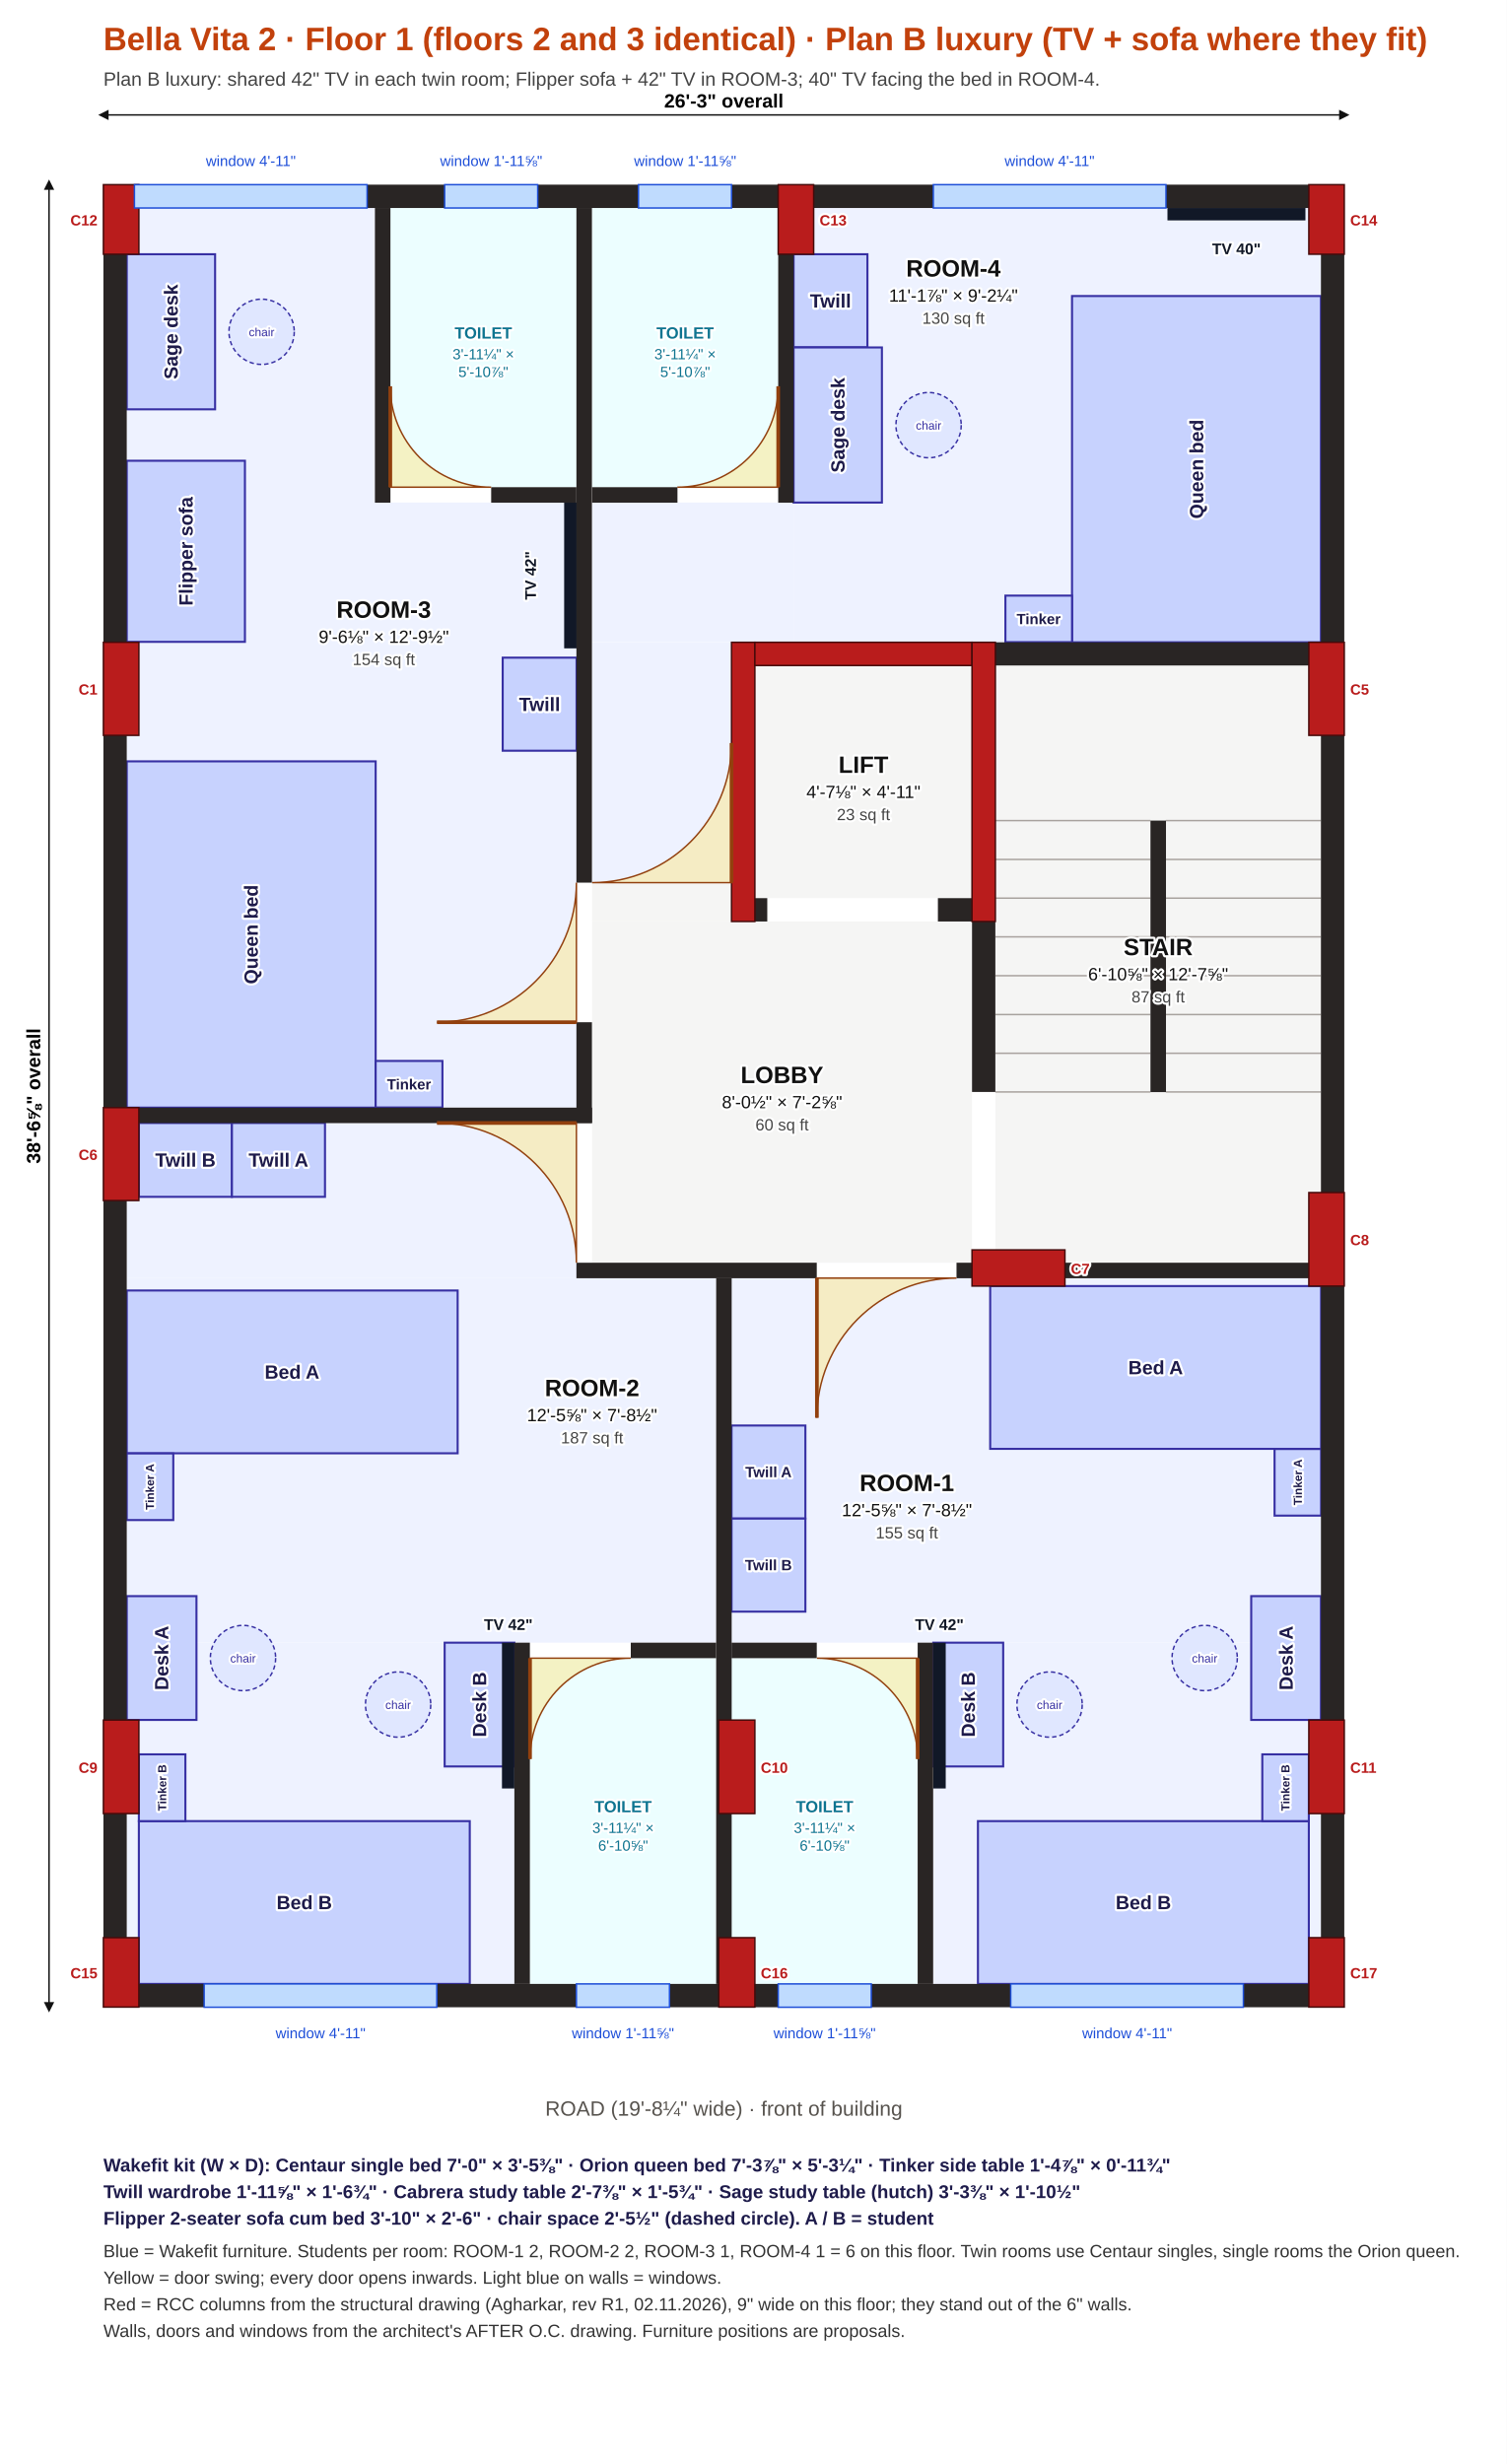
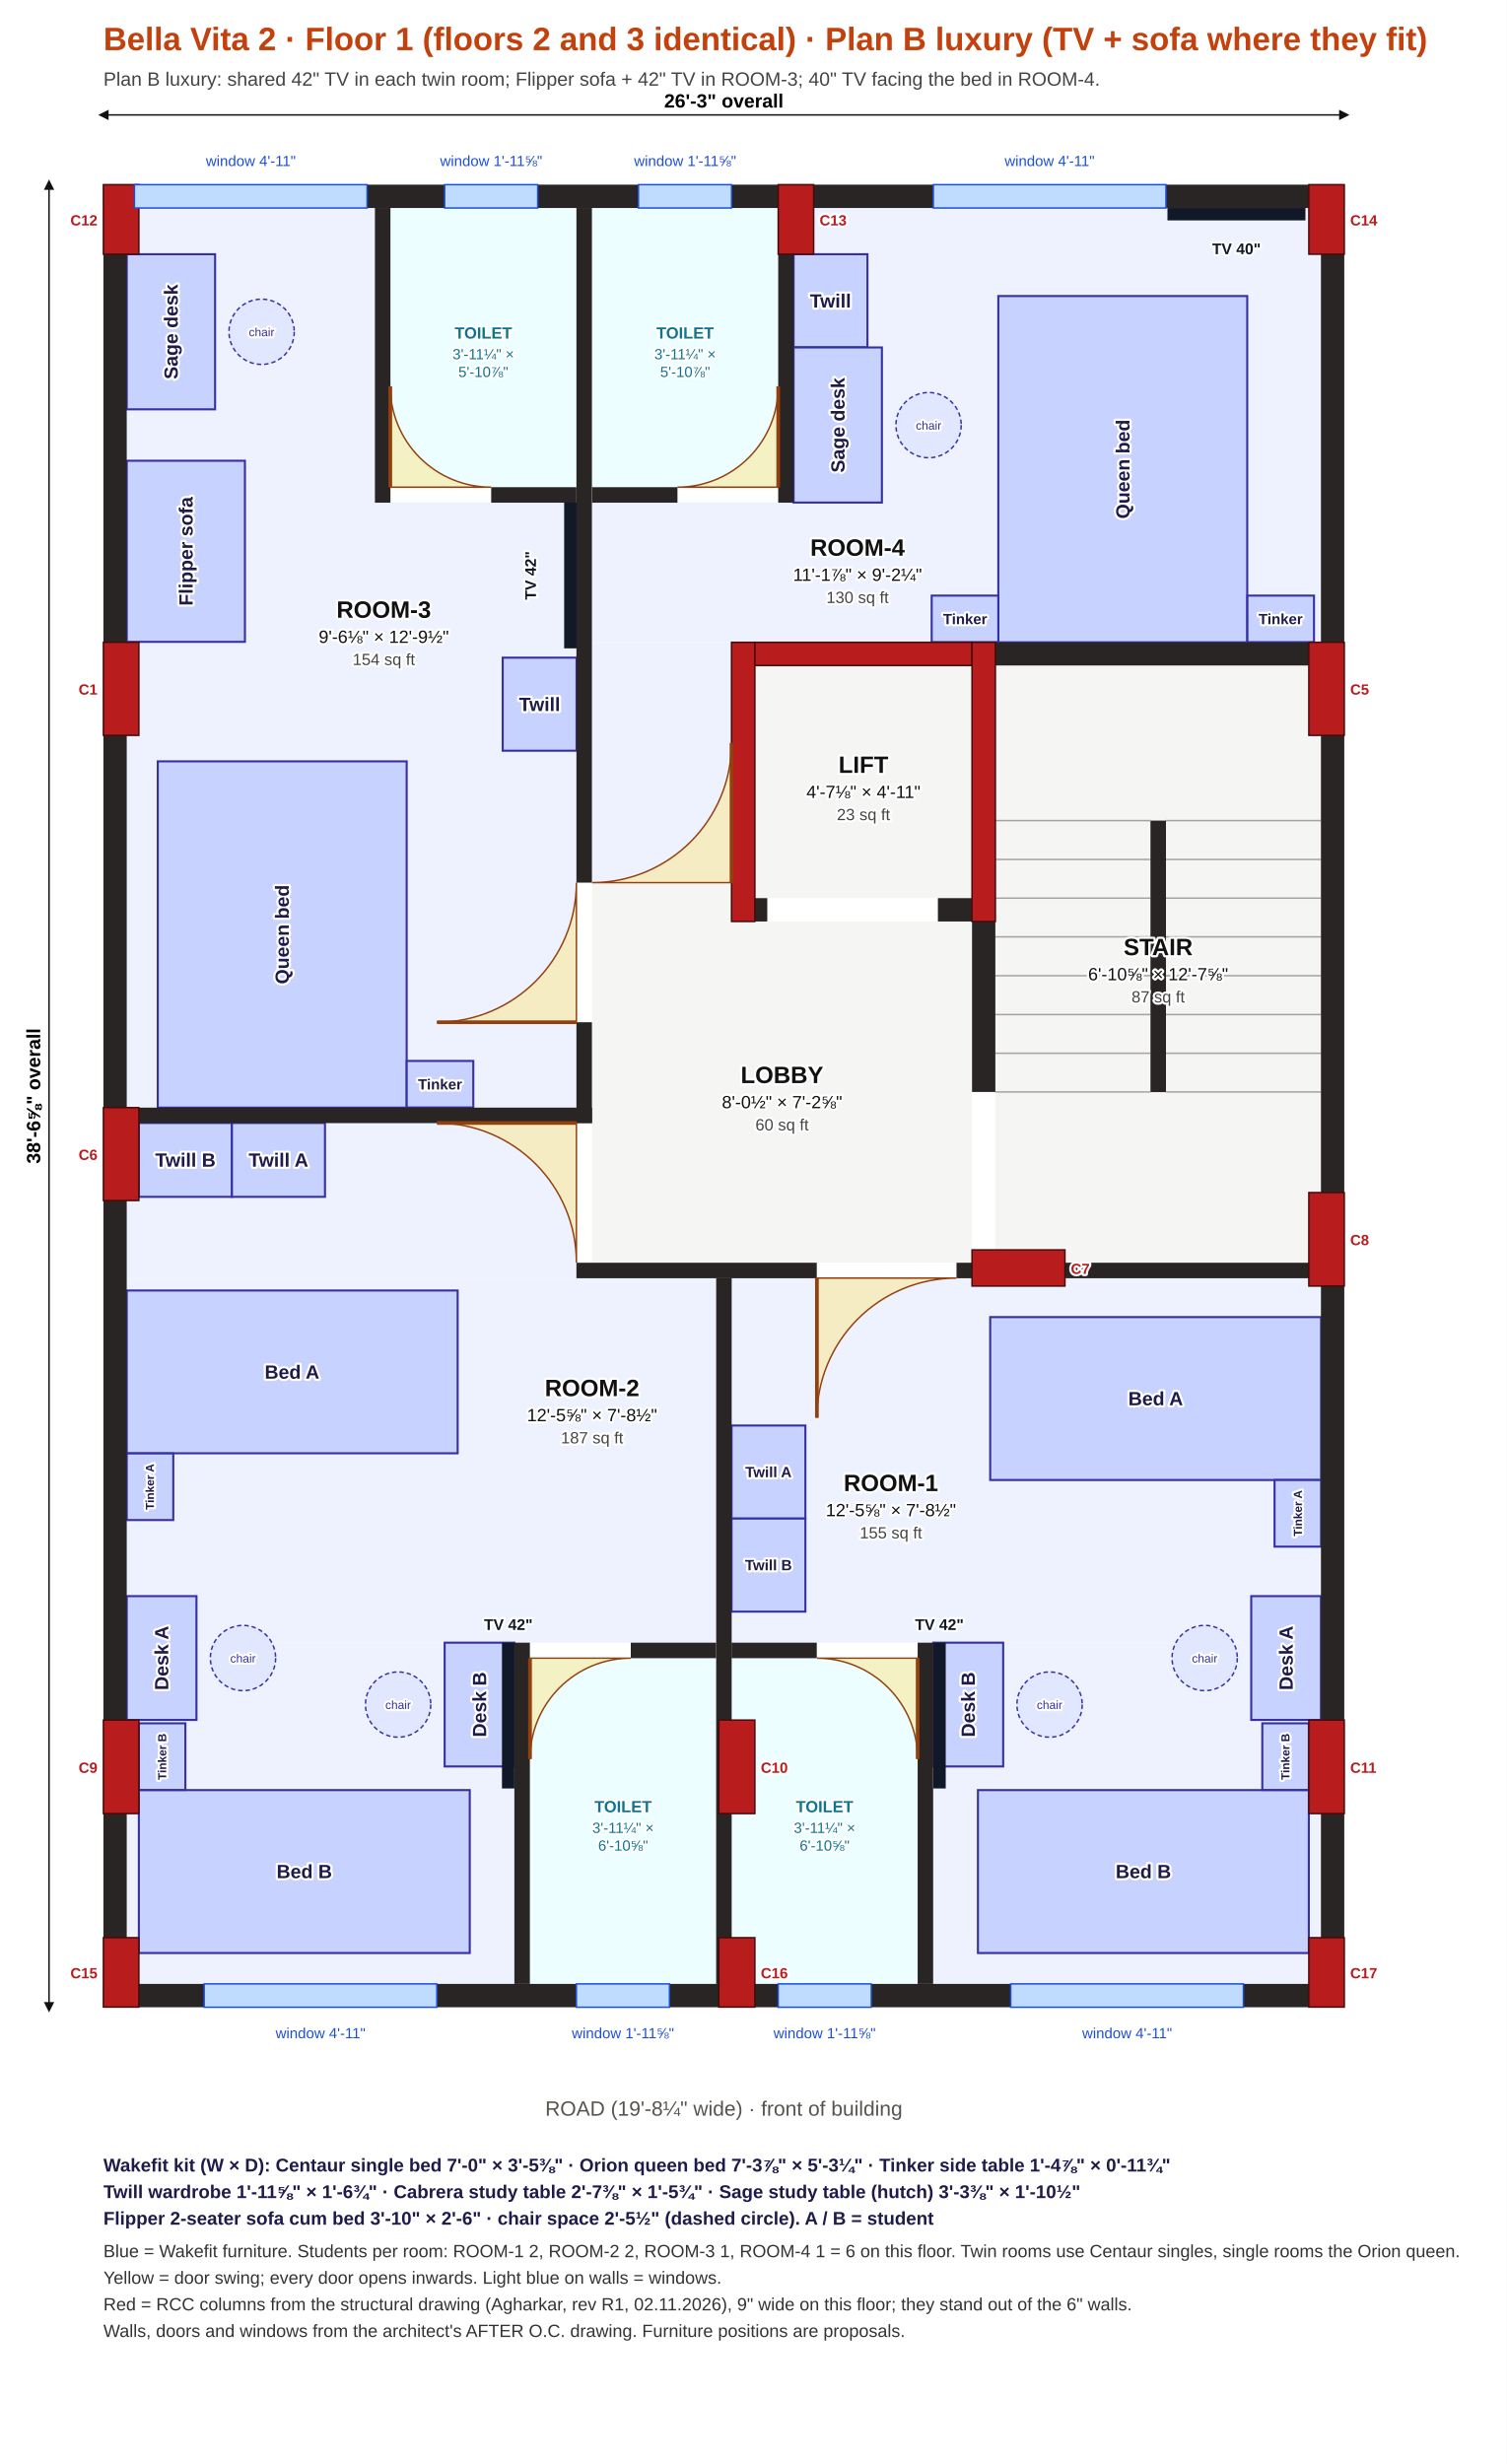
<svg xmlns="http://www.w3.org/2000/svg" viewBox="0 0 1020 1668" width="1020" height="1668" font-family="Arial, Helvetica, sans-serif">
  <rect width="100%" height="100%" fill="#ffffff" />
  <style>text{paint-order:stroke;stroke:#fff;stroke-width:3px;stroke-linejoin:round}</style>
  <defs>
    <marker id="a" viewBox="0 0 10 10" refX="5" refY="5" markerWidth="7" markerHeight="7" orient="auto-start-reverse">
      <path d="M0,0 L10,5 L0,10 z" fill="#111" />
    </marker>
  </defs>
  <text x="70" y="34" font-size="22" font-weight="bold" fill="#c2410c">Bella Vita 2 · Floor 1 (floors 2 and 3 identical) · Plan B luxury (TV + sofa where they fit)</text>
  <text x="70" y="58" font-size="13" fill="#444">Plan B luxury: shared 42" TV in each twin room; Flipper sofa + 42" TV in ROOM-3; 40" TV facing the bed in ROOM-4.</text>
  <rect x="85.8" y="340.2" width="304.5" height="409.5" fill="#eef2ff" />
  <rect x="85.8" y="140.8" width="168.0" height="199.5" fill="#eef2ff" />
  <rect x="264.2" y="140.8" width="126.0" height="189.0" fill="#ecfeff" />
  <rect x="537.2" y="140.8" width="357.0" height="294.0" fill="#eef2ff" />
  <rect x="400.8" y="340.2" width="136.5" height="94.5" fill="#eef2ff" />
  <rect x="400.8" y="434.8" width="94.5" height="162.7" fill="#eef2ff" />
  <rect x="400.8" y="140.8" width="126.0" height="189.0" fill="#ecfeff" />
  <rect x="400.8" y="597.5" width="94.5" height="26.2" fill="#f5f5f4" />
  <rect x="400.8" y="623.8" width="257.2" height="231.0" fill="#f5f5f4" />
  <rect x="511.0" y="450.5" width="147.0" height="157.5" fill="#f5f5f4" />
  <rect x="673.8" y="450.5" width="220.5" height="404.2" fill="#f5f5f4" />
  <rect x="85.8" y="760.2" width="304.5" height="105.0" fill="#eef2ff" />
  <rect x="85.8" y="865.2" width="399.0" height="246.8" fill="#eef2ff" />
  <rect x="85.8" y="1112.0" width="262.5" height="231.0" fill="#eef2ff" />
  <rect x="358.8" y="1122.5" width="126.0" height="220.5" fill="#ecfeff" />
  <rect x="495.2" y="865.2" width="399.0" height="246.8" fill="#eef2ff" />
  <rect x="631.8" y="1112.0" width="262.5" height="231.0" fill="#eef2ff" />
  <rect x="495.2" y="1122.5" width="126.0" height="220.5" fill="#ecfeff" />
  <line x1="673.8" y1="555.5" x2="778.8" y2="555.5" stroke="#a8a29e" />
  <line x1="789.2" y1="555.5" x2="894.2" y2="555.5" stroke="#a8a29e" />
  <line x1="673.8" y1="581.8" x2="778.8" y2="581.8" stroke="#a8a29e" />
  <line x1="789.2" y1="581.8" x2="894.2" y2="581.8" stroke="#a8a29e" />
  <line x1="673.8" y1="608.0" x2="778.8" y2="608.0" stroke="#a8a29e" />
  <line x1="789.2" y1="608.0" x2="894.2" y2="608.0" stroke="#a8a29e" />
  <line x1="673.8" y1="634.2" x2="778.8" y2="634.2" stroke="#a8a29e" />
  <line x1="789.2" y1="634.2" x2="894.2" y2="634.2" stroke="#a8a29e" />
  <line x1="673.8" y1="660.5" x2="778.8" y2="660.5" stroke="#a8a29e" />
  <line x1="789.2" y1="660.5" x2="894.2" y2="660.5" stroke="#a8a29e" />
  <line x1="673.8" y1="686.8" x2="778.8" y2="686.8" stroke="#a8a29e" />
  <line x1="789.2" y1="686.8" x2="894.2" y2="686.8" stroke="#a8a29e" />
  <line x1="673.8" y1="713.0" x2="778.8" y2="713.0" stroke="#a8a29e" />
  <line x1="789.2" y1="713.0" x2="894.2" y2="713.0" stroke="#a8a29e" />
  <line x1="673.8" y1="739.2" x2="778.8" y2="739.2" stroke="#a8a29e" />
  <line x1="789.2" y1="739.2" x2="894.2" y2="739.2" stroke="#a8a29e" />
  <circle cx="815.5" cy="1122.4" r="22.1" fill="#e0e7ff" stroke="#3730a3" stroke-dasharray="3 2" />
  <text x="815.5" y="1125.4" font-size="8" text-anchor="middle" fill="#3730a3">chair</text>
  <circle cx="710.5" cy="1153.9" r="22.1" fill="#e0e7ff" stroke="#3730a3" stroke-dasharray="3 2" />
  <text x="710.5" y="1156.9" font-size="8" text-anchor="middle" fill="#3730a3">chair</text>
-   <rect x="670.3" y="870.6" width="224.0" height="110.2" fill="#c7d2fe" stroke="#3730a3" stroke-width="1.4" />
-   <text x="782.3" y="930.3" font-size="13.0" text-anchor="middle" font-weight="bold" fill="#1e1b4b">Bed A</text>
-   <rect x="862.8" y="980.9" width="31.5" height="45.1" fill="#c7d2fe" stroke="#3730a3" stroke-width="1.4" />
-   <text x="878.5" y="1006.2" font-size="7.9" text-anchor="middle" font-weight="bold" fill="#1e1b4b" transform="rotate(-90 878.5 1003.4)">Tinker A</text>
-   <rect x="662.0" y="1232.8" width="224.0" height="110.2" fill="#c7d2fe" stroke="#3730a3" stroke-width="1.4" />
-   <text x="774.0" y="1292.4" font-size="13.0" text-anchor="middle" font-weight="bold" fill="#1e1b4b">Bed B</text>
-   <rect x="854.5" y="1187.6" width="31.5" height="45.2" fill="#c7d2fe" stroke="#3730a3" stroke-width="1.4" />
-   <text x="870.2" y="1212.9" font-size="7.9" text-anchor="middle" font-weight="bold" fill="#1e1b4b" transform="rotate(-90 870.2 1210.2)">Tinker B</text>
+   <rect x="670.3" y="891.6" width="224.0" height="110.3" fill="#c7d2fe" stroke="#3730a3" stroke-width="1.4" />
+   <text x="782.3" y="951.3" font-size="13.0" text-anchor="middle" font-weight="bold" fill="#1e1b4b">Bed A</text>
+   <rect x="862.8" y="1001.9" width="31.5" height="45.1" fill="#c7d2fe" stroke="#3730a3" stroke-width="1.4" />
+   <text x="878.5" y="1027.2" font-size="7.9" text-anchor="middle" font-weight="bold" fill="#1e1b4b" transform="rotate(-90 878.5 1024.4)">Tinker A</text>
+   <rect x="662.0" y="1211.8" width="224.0" height="110.3" fill="#c7d2fe" stroke="#3730a3" stroke-width="1.4" />
+   <text x="774.0" y="1271.4" font-size="13.0" text-anchor="middle" font-weight="bold" fill="#1e1b4b">Bed B</text>
+   <rect x="854.5" y="1166.6" width="31.5" height="45.1" fill="#c7d2fe" stroke="#3730a3" stroke-width="1.4" />
+   <text x="870.2" y="1191.9" font-size="7.9" text-anchor="middle" font-weight="bold" fill="#1e1b4b" transform="rotate(-90 870.2 1189.2)">Tinker B</text>
  <rect x="495.2" y="965.0" width="50.0" height="63.0" fill="#c7d2fe" stroke="#3730a3" stroke-width="1.4" />
  <text x="520.2" y="1000.0" font-size="10.1" text-anchor="middle" font-weight="bold" fill="#1e1b4b">Twill A</text>
  <rect x="495.2" y="1028.0" width="50.0" height="63.0" fill="#c7d2fe" stroke="#3730a3" stroke-width="1.4" />
  <text x="520.2" y="1063.0" font-size="10.1" text-anchor="middle" font-weight="bold" fill="#1e1b4b">Twill B</text>
  <rect x="847.0" y="1080.5" width="47.2" height="83.8" fill="#c7d2fe" stroke="#3730a3" stroke-width="1.4" />
  <text x="870.6" y="1126.9" font-size="13.0" text-anchor="middle" font-weight="bold" fill="#1e1b4b" transform="rotate(-90 870.6 1122.4)">Desk A</text>
  <rect x="631.8" y="1112.0" width="47.3" height="83.8" fill="#c7d2fe" stroke="#3730a3" stroke-width="1.4" />
  <text x="655.4" y="1158.4" font-size="13.0" text-anchor="middle" font-weight="bold" fill="#1e1b4b" transform="rotate(-90 655.4 1153.9)">Desk B</text>
  <rect x="631.8" y="1112.0" width="8.4" height="98.7" fill="#111827" />
  <text x="635.9" y="1103.4" font-size="10.5" font-weight="bold" text-anchor="middle" fill="#111827">TV 42"</text>
  <circle cx="164.5" cy="1122.4" r="22.1" fill="#e0e7ff" stroke="#3730a3" stroke-dasharray="3 2" />
  <text x="164.5" y="1125.4" font-size="8" text-anchor="middle" fill="#3730a3">chair</text>
  <circle cx="269.5" cy="1153.9" r="22.1" fill="#e0e7ff" stroke="#3730a3" stroke-dasharray="3 2" />
  <text x="269.5" y="1156.9" font-size="8" text-anchor="middle" fill="#3730a3">chair</text>
  <rect x="85.8" y="873.6" width="224.0" height="110.2" fill="#c7d2fe" stroke="#3730a3" stroke-width="1.4" />
  <text x="197.7" y="933.3" font-size="13.0" text-anchor="middle" font-weight="bold" fill="#1e1b4b">Bed A</text>
  <rect x="85.8" y="983.9" width="31.5" height="45.1" fill="#c7d2fe" stroke="#3730a3" stroke-width="1.4" />
  <text x="101.5" y="1009.2" font-size="7.9" text-anchor="middle" font-weight="bold" fill="#1e1b4b" transform="rotate(-90 101.5 1006.5)">Tinker A</text>
-   <rect x="94.0" y="1232.8" width="224.0" height="110.2" fill="#c7d2fe" stroke="#3730a3" stroke-width="1.4" />
-   <text x="206.0" y="1292.4" font-size="13.0" text-anchor="middle" font-weight="bold" fill="#1e1b4b">Bed B</text>
-   <rect x="94.0" y="1187.6" width="31.5" height="45.2" fill="#c7d2fe" stroke="#3730a3" stroke-width="1.4" />
-   <text x="109.8" y="1212.9" font-size="7.9" text-anchor="middle" font-weight="bold" fill="#1e1b4b" transform="rotate(-90 109.8 1210.2)">Tinker B</text>
+   <rect x="94.0" y="1211.8" width="224.0" height="110.3" fill="#c7d2fe" stroke="#3730a3" stroke-width="1.4" />
+   <text x="206.0" y="1271.4" font-size="13.0" text-anchor="middle" font-weight="bold" fill="#1e1b4b">Bed B</text>
+   <rect x="94.0" y="1166.6" width="31.5" height="45.1" fill="#c7d2fe" stroke="#3730a3" stroke-width="1.4" />
+   <text x="109.8" y="1191.9" font-size="7.9" text-anchor="middle" font-weight="bold" fill="#1e1b4b" transform="rotate(-90 109.8 1189.2)">Tinker B</text>
  <rect x="94.0" y="760.2" width="63.0" height="50.0" fill="#c7d2fe" stroke="#3730a3" stroke-width="1.4" />
  <text x="125.5" y="789.8" font-size="13.0" text-anchor="middle" font-weight="bold" fill="#1e1b4b">Twill B</text>
  <rect x="157.0" y="760.2" width="63.0" height="50.0" fill="#c7d2fe" stroke="#3730a3" stroke-width="1.4" />
  <text x="188.5" y="789.8" font-size="13.0" text-anchor="middle" font-weight="bold" fill="#1e1b4b">Twill A</text>
  <rect x="85.8" y="1080.5" width="47.2" height="83.8" fill="#c7d2fe" stroke="#3730a3" stroke-width="1.4" />
  <text x="109.4" y="1126.9" font-size="13.0" text-anchor="middle" font-weight="bold" fill="#1e1b4b" transform="rotate(-90 109.4 1122.4)">Desk A</text>
  <rect x="301.0" y="1112.0" width="47.2" height="83.8" fill="#c7d2fe" stroke="#3730a3" stroke-width="1.4" />
  <text x="324.6" y="1158.4" font-size="13.0" text-anchor="middle" font-weight="bold" fill="#1e1b4b" transform="rotate(-90 324.6 1153.9)">Desk B</text>
  <rect x="339.8" y="1112.0" width="8.4" height="98.7" fill="#111827" />
  <text x="344.1" y="1103.4" font-size="10.5" font-weight="bold" text-anchor="middle" fill="#111827">TV 42"</text>
  <circle cx="177.1" cy="224.6" r="22.1" fill="#e0e7ff" stroke="#3730a3" stroke-dasharray="3 2" />
  <text x="177.1" y="227.6" font-size="8" text-anchor="middle" fill="#3730a3">chair</text>
-   <rect x="85.8" y="515.4" width="168.5" height="234.4" fill="#c7d2fe" stroke="#3730a3" stroke-width="1.4" />
-   <text x="170.0" y="637.1" font-size="13.0" text-anchor="middle" font-weight="bold" fill="#1e1b4b" transform="rotate(-90 170.0 632.6)">Queen bed</text>
-   <rect x="254.3" y="718.2" width="45.2" height="31.5" fill="#c7d2fe" stroke="#3730a3" stroke-width="1.4" />
-   <text x="276.9" y="737.5" font-size="10.0" text-anchor="middle" font-weight="bold" fill="#1e1b4b">Tinker</text>
+   <rect x="106.8" y="515.4" width="168.5" height="234.4" fill="#c7d2fe" stroke="#3730a3" stroke-width="1.4" />
+   <text x="191.0" y="637.1" font-size="13.0" text-anchor="middle" font-weight="bold" fill="#1e1b4b" transform="rotate(-90 191.0 632.6)">Queen bed</text>
+   <rect x="275.3" y="718.2" width="45.1" height="31.5" fill="#c7d2fe" stroke="#3730a3" stroke-width="1.4" />
+   <text x="297.9" y="737.5" font-size="10.0" text-anchor="middle" font-weight="bold" fill="#1e1b4b">Tinker</text>
  <rect x="85.8" y="172.1" width="59.8" height="105.0" fill="#c7d2fe" stroke="#3730a3" stroke-width="1.4" />
  <text x="115.7" y="229.2" font-size="13.0" text-anchor="middle" font-weight="bold" fill="#1e1b4b" transform="rotate(-90 115.7 224.6)">Sage desk</text>
  <rect x="85.8" y="311.9" width="80.0" height="122.6" fill="#c7d2fe" stroke="#3730a3" stroke-width="1.4" />
  <text x="125.8" y="377.8" font-size="13.0" text-anchor="middle" font-weight="bold" fill="#1e1b4b" transform="rotate(-90 125.8 373.2)">Flipper sofa</text>
+   <rect x="381.9" y="340.2" width="8.4" height="98.7" fill="#111827" />
+   <text x="358.8" y="393.6" font-size="10.5" font-weight="bold" text-anchor="middle" fill="#111827" transform="rotate(-90 358.8 389.6)">TV 42"</text>
  <rect x="340.3" y="445.2" width="50.0" height="63.0" fill="#c7d2fe" stroke="#3730a3" stroke-width="1.4" />
  <text x="365.3" y="481.3" font-size="13.0" text-anchor="middle" font-weight="bold" fill="#1e1b4b">Twill</text>
-   <rect x="381.9" y="340.2" width="8.4" height="98.7" fill="#111827" />
-   <text x="358.8" y="393.6" font-size="10.5" font-weight="bold" text-anchor="middle" fill="#111827" transform="rotate(-90 358.8 389.6)">TV 42"</text>
  <circle cx="628.6" cy="287.8" r="22.1" fill="#e0e7ff" stroke="#3730a3" stroke-dasharray="3 2" />
  <text x="628.6" y="290.8" font-size="8" text-anchor="middle" fill="#3730a3">chair</text>
-   <rect x="725.7" y="200.4" width="168.5" height="234.4" fill="#c7d2fe" stroke="#3730a3" stroke-width="1.4" />
-   <text x="810.0" y="322.1" font-size="13.0" text-anchor="middle" font-weight="bold" fill="#1e1b4b" transform="rotate(-90 810.0 317.6)">Queen bed</text>
-   <rect x="680.6" y="403.2" width="45.1" height="31.5" fill="#c7d2fe" stroke="#3730a3" stroke-width="1.4" />
-   <text x="703.1" y="422.5" font-size="10.0" text-anchor="middle" font-weight="bold" fill="#1e1b4b">Tinker</text>
+   <rect x="675.8" y="200.4" width="168.5" height="234.4" fill="#c7d2fe" stroke="#3730a3" stroke-width="1.4" />
+   <text x="760.1" y="322.1" font-size="13.0" text-anchor="middle" font-weight="bold" fill="#1e1b4b" transform="rotate(-90 760.1 317.6)">Queen bed</text>
+   <rect x="630.7" y="403.2" width="45.1" height="31.5" fill="#c7d2fe" stroke="#3730a3" stroke-width="1.4" />
+   <text x="653.3" y="422.5" font-size="10.0" text-anchor="middle" font-weight="bold" fill="#1e1b4b">Tinker</text>
+   <rect x="844.4" y="403.2" width="45.1" height="31.5" fill="#c7d2fe" stroke="#3730a3" stroke-width="1.4" />
+   <text x="866.9" y="422.5" font-size="10.0" text-anchor="middle" font-weight="bold" fill="#1e1b4b">Tinker</text>
  <rect x="537.2" y="172.1" width="50.0" height="63.0" fill="#c7d2fe" stroke="#3730a3" stroke-width="1.4" />
  <text x="562.2" y="208.2" font-size="13.0" text-anchor="middle" font-weight="bold" fill="#1e1b4b">Twill</text>
  <rect x="537.2" y="235.2" width="59.8" height="105.0" fill="#c7d2fe" stroke="#3730a3" stroke-width="1.4" />
  <text x="567.2" y="292.3" font-size="13.0" text-anchor="middle" font-weight="bold" fill="#1e1b4b" transform="rotate(-90 567.2 287.8)">Sage desk</text>
  <rect x="790.3" y="140.8" width="93.4" height="8.4" fill="#111827" />
  <text x="837.0" y="172.1" font-size="10.5" font-weight="bold" text-anchor="middle" fill="#111827">TV 40"</text>
  <rect x="70.0" y="125.0" width="840.0" height="15.8" fill="#292524" />
  <rect x="70.0" y="1343.0" width="840.0" height="15.8" fill="#292524" />
  <rect x="70.0" y="125.0" width="15.8" height="1233.8" fill="#292524" />
  <rect x="894.2" y="125.0" width="15.8" height="1233.8" fill="#292524" />
  <rect x="253.8" y="140.8" width="10.5" height="199.5" fill="#292524" />
  <rect x="390.2" y="140.8" width="10.5" height="456.7" fill="#292524" />
  <rect x="390.2" y="692.0" width="10.5" height="68.2" fill="#292524" />
  <rect x="332.5" y="329.8" width="57.7" height="10.5" fill="#292524" />
  <rect x="400.8" y="329.8" width="57.8" height="10.5" fill="#292524" />
  <rect x="526.8" y="140.8" width="10.5" height="199.5" fill="#292524" />
  <rect x="85.8" y="749.8" width="315.0" height="10.5" fill="#292524" />
  <rect x="495.2" y="434.8" width="399.0" height="15.7" fill="#292524" />
  <rect x="495.2" y="434.8" width="15.8" height="189.0" fill="#292524" />
  <rect x="658.0" y="450.5" width="15.8" height="288.7" fill="#292524" />
  <rect x="511.0" y="608.0" width="8.4" height="15.8" fill="#292524" />
  <rect x="634.9" y="608.0" width="23.1" height="15.8" fill="#292524" />
  <rect x="778.8" y="555.5" width="10.5" height="183.8" fill="#292524" />
  <rect x="390.2" y="854.8" width="162.7" height="10.5" fill="#292524" />
  <rect x="647.5" y="854.8" width="246.7" height="10.5" fill="#292524" />
  <rect x="484.8" y="865.2" width="10.5" height="477.8" fill="#292524" />
  <rect x="427.0" y="1112.0" width="57.8" height="10.5" fill="#292524" />
  <rect x="495.2" y="1112.0" width="57.7" height="10.5" fill="#292524" />
  <rect x="348.2" y="1112.0" width="10.5" height="231.0" fill="#292524" />
  <rect x="621.2" y="1112.0" width="10.5" height="231.0" fill="#292524" />
  <rect x="70.0" y="434.8" width="24.0" height="63.0" fill="#b91c1c" stroke="#450a0a" stroke-width="1" />
  <text x="66.0" y="470.2" font-size="10" font-weight="bold" text-anchor="end" fill="#b91c1c">C1</text>
  <rect x="495.2" y="434.8" width="15.8" height="189.0" fill="#b91c1c" stroke="#450a0a" stroke-width="1" />
  <rect x="511.0" y="434.8" width="147.0" height="15.7" fill="#b91c1c" stroke="#450a0a" stroke-width="1" />
  <rect x="658.0" y="434.8" width="15.8" height="189.0" fill="#b91c1c" stroke="#450a0a" stroke-width="1" />
  <rect x="886.0" y="434.8" width="24.0" height="63.0" fill="#b91c1c" stroke="#450a0a" stroke-width="1" />
  <text x="914.0" y="470.2" font-size="10" font-weight="bold" text-anchor="start" fill="#b91c1c">C5</text>
  <rect x="70.0" y="749.8" width="24.0" height="62.9" fill="#b91c1c" stroke="#450a0a" stroke-width="1" />
  <text x="66.0" y="785.2" font-size="10" font-weight="bold" text-anchor="end" fill="#b91c1c">C6</text>
  <rect x="658.0" y="846.1" width="62.9" height="24.5" fill="#b91c1c" stroke="#450a0a" stroke-width="1" />
  <text x="724.9" y="862.4" font-size="10" font-weight="bold" text-anchor="start" fill="#b91c1c">C7</text>
  <rect x="886.0" y="807.3" width="24.0" height="63.3" fill="#b91c1c" stroke="#450a0a" stroke-width="1" />
  <text x="914.0" y="842.9" font-size="10" font-weight="bold" text-anchor="start" fill="#b91c1c">C8</text>
  <rect x="70.0" y="1164.4" width="24.0" height="63.3" fill="#b91c1c" stroke="#450a0a" stroke-width="1" />
  <text x="66.0" y="1200.1" font-size="10" font-weight="bold" text-anchor="end" fill="#b91c1c">C9</text>
  <rect x="486.6" y="1164.4" width="24.4" height="63.3" fill="#b91c1c" stroke="#450a0a" stroke-width="1" />
  <text x="515.0" y="1200.1" font-size="10" font-weight="bold" text-anchor="start" fill="#b91c1c">C10</text>
  <rect x="886.0" y="1164.4" width="24.0" height="63.3" fill="#b91c1c" stroke="#450a0a" stroke-width="1" />
  <text x="914.0" y="1200.1" font-size="10" font-weight="bold" text-anchor="start" fill="#b91c1c">C11</text>
  <rect x="70.0" y="125.0" width="24.0" height="47.1" fill="#b91c1c" stroke="#450a0a" stroke-width="1" />
  <text x="66.0" y="152.6" font-size="10" font-weight="bold" text-anchor="end" fill="#b91c1c">C12</text>
  <rect x="526.8" y="125.0" width="24.0" height="47.1" fill="#b91c1c" stroke="#450a0a" stroke-width="1" />
  <text x="554.8" y="152.6" font-size="10" font-weight="bold" text-anchor="start" fill="#b91c1c">C13</text>
  <rect x="886.0" y="125.0" width="24.0" height="47.1" fill="#b91c1c" stroke="#450a0a" stroke-width="1" />
  <text x="914.0" y="152.6" font-size="10" font-weight="bold" text-anchor="start" fill="#b91c1c">C14</text>
  <rect x="70.0" y="1311.7" width="24.0" height="47.0" fill="#b91c1c" stroke="#450a0a" stroke-width="1" />
  <text x="66.0" y="1339.2" font-size="10" font-weight="bold" text-anchor="end" fill="#b91c1c">C15</text>
  <rect x="486.6" y="1311.7" width="24.4" height="47.0" fill="#b91c1c" stroke="#450a0a" stroke-width="1" />
  <text x="515.0" y="1339.2" font-size="10" font-weight="bold" text-anchor="start" fill="#b91c1c">C16</text>
  <rect x="886.0" y="1311.7" width="24.0" height="47.0" fill="#b91c1c" stroke="#450a0a" stroke-width="1" />
  <text x="914.0" y="1339.2" font-size="10" font-weight="bold" text-anchor="start" fill="#b91c1c">C17</text>
  <rect x="91.0" y="125.0" width="157.5" height="15.8" fill="#bfdbfe" stroke="#1d4ed8" />
  <text x="169.8" y="112.4" font-size="10" text-anchor="middle" fill="#1d4ed8">window 4'-11"</text>
  <rect x="301.0" y="125.0" width="63.0" height="15.8" fill="#bfdbfe" stroke="#1d4ed8" />
  <text x="332.5" y="112.4" font-size="10" text-anchor="middle" fill="#1d4ed8">window 1'-11⅝"</text>
  <rect x="432.2" y="125.0" width="63.0" height="15.8" fill="#bfdbfe" stroke="#1d4ed8" />
  <text x="463.8" y="112.4" font-size="10" text-anchor="middle" fill="#1d4ed8">window 1'-11⅝"</text>
  <rect x="631.8" y="125.0" width="157.5" height="15.8" fill="#bfdbfe" stroke="#1d4ed8" />
  <text x="710.5" y="112.4" font-size="10" text-anchor="middle" fill="#1d4ed8">window 4'-11"</text>
  <rect x="138.2" y="1343.0" width="157.5" height="15.8" fill="#bfdbfe" stroke="#1d4ed8" />
  <text x="217.0" y="1379.8" font-size="10" text-anchor="middle" fill="#1d4ed8">window 4'-11"</text>
  <rect x="390.2" y="1343.0" width="63.0" height="15.8" fill="#bfdbfe" stroke="#1d4ed8" />
  <text x="421.7" y="1379.8" font-size="10" text-anchor="middle" fill="#1d4ed8">window 1'-11⅝"</text>
  <rect x="526.8" y="1343.0" width="63.0" height="15.8" fill="#bfdbfe" stroke="#1d4ed8" />
  <text x="558.2" y="1379.8" font-size="10" text-anchor="middle" fill="#1d4ed8">window 1'-11⅝"</text>
  <rect x="684.2" y="1343.0" width="157.5" height="15.8" fill="#bfdbfe" stroke="#1d4ed8" />
  <text x="763.0" y="1379.8" font-size="10" text-anchor="middle" fill="#1d4ed8">window 4'-11"</text>
  <path d="M390.2,692.0 L295.8,692.0 A94.5,94.5 0 0 0 390.2,597.5 Z" fill="#fde68a" fill-opacity="0.5" stroke="#92400e" />
  <line x1="390.2" y1="692.0" x2="295.8" y2="692.0" stroke="#92400e" stroke-width="2.5" />
  <path d="M495.2,597.5 L495.2,503.0 A94.5,94.5 0 0 1 400.8,597.5 Z" fill="#fde68a" fill-opacity="0.5" stroke="#92400e" />
  <line x1="495.2" y1="597.5" x2="495.2" y2="503.0" stroke="#92400e" stroke-width="2.5" />
  <path d="M390.2,760.2 L295.8,760.2 A94.5,94.5 0 0 1 390.2,854.8 Z" fill="#fde68a" fill-opacity="0.5" stroke="#92400e" />
  <line x1="390.2" y1="760.2" x2="295.8" y2="760.2" stroke="#92400e" stroke-width="2.5" />
  <path d="M553.0,865.2 L553.0,959.8 A94.5,94.5 0 0 1 647.5,865.2 Z" fill="#fde68a" fill-opacity="0.5" stroke="#92400e" />
  <line x1="553.0" y1="865.2" x2="553.0" y2="959.8" stroke="#92400e" stroke-width="2.5" />
  <path d="M264.2,329.8 L264.2,261.5 A68.2,68.2 0 0 0 332.5,329.8 Z" fill="#fde68a" fill-opacity="0.5" stroke="#92400e" />
  <line x1="264.2" y1="329.8" x2="264.2" y2="261.5" stroke="#92400e" stroke-width="2.5" />
  <path d="M526.8,329.8 L526.8,261.5 A68.2,68.2 0 0 1 458.5,329.8 Z" fill="#fde68a" fill-opacity="0.5" stroke="#92400e" />
  <line x1="526.8" y1="329.8" x2="526.8" y2="261.5" stroke="#92400e" stroke-width="2.5" />
  <path d="M358.8,1122.5 L358.8,1190.8 A68.2,68.2 0 0 1 427.0,1122.5 Z" fill="#fde68a" fill-opacity="0.5" stroke="#92400e" />
  <line x1="358.8" y1="1122.5" x2="358.8" y2="1190.8" stroke="#92400e" stroke-width="2.5" />
  <path d="M621.2,1122.5 L621.2,1190.8 A68.2,68.2 0 0 0 553.0,1122.5 Z" fill="#fde68a" fill-opacity="0.5" stroke="#92400e" />
  <line x1="621.2" y1="1122.5" x2="621.2" y2="1190.8" stroke="#92400e" stroke-width="2.5" />
  <text x="259.8" y="418.2" font-size="16" text-anchor="middle" font-weight="bold" fill="#111">ROOM-3</text>
  <text x="259.8" y="435.2" font-size="12" text-anchor="middle" fill="#111">9'-6⅛" × 12'-9½"</text>
  <text x="259.8" y="450.2" font-size="11" text-anchor="middle" fill="#444">154 sq ft</text>
  <text x="327.2" y="229.2" font-size="11" text-anchor="middle" font-weight="bold" fill="#0e7490">TOILET</text>
  <text x="327.2" y="243.2" font-size="10" text-anchor="middle" fill="#0e7490">3'-11¼" ×</text>
  <text x="327.2" y="255.2" font-size="10" text-anchor="middle" fill="#0e7490">5'-10⅞"</text>
-   <text x="645.4" y="187.2" font-size="16" text-anchor="middle" font-weight="bold" fill="#111">ROOM-4</text>
-   <text x="645.4" y="204.2" font-size="12" text-anchor="middle" fill="#111">11'-1⅞" × 9'-2¼"</text>
-   <text x="645.4" y="219.2" font-size="11" text-anchor="middle" fill="#444">130 sq ft</text>
+   <text x="580.5" y="376.2" font-size="16" text-anchor="middle" font-weight="bold" fill="#111">ROOM-4</text>
+   <text x="580.5" y="393.2" font-size="12" text-anchor="middle" fill="#111">11'-1⅞" × 9'-2¼"</text>
+   <text x="580.5" y="408.2" font-size="11" text-anchor="middle" fill="#444">130 sq ft</text>
  <text x="463.8" y="229.2" font-size="11" text-anchor="middle" font-weight="bold" fill="#0e7490">TOILET</text>
  <text x="463.8" y="243.2" font-size="10" text-anchor="middle" fill="#0e7490">3'-11¼" ×</text>
  <text x="463.8" y="255.2" font-size="10" text-anchor="middle" fill="#0e7490">5'-10⅞"</text>
  <text x="529.4" y="733.2" font-size="16" text-anchor="middle" font-weight="bold" fill="#111">LOBBY</text>
  <text x="529.4" y="750.2" font-size="12" text-anchor="middle" fill="#111">8'-0½" × 7'-2⅝"</text>
  <text x="529.4" y="765.2" font-size="11" text-anchor="middle" fill="#444">60 sq ft</text>
  <text x="584.5" y="523.2" font-size="16" text-anchor="middle" font-weight="bold" fill="#111">LIFT</text>
  <text x="584.5" y="540.2" font-size="12" text-anchor="middle" fill="#111">4'-7⅛" × 4'-11"</text>
  <text x="584.5" y="555.2" font-size="11" text-anchor="middle" fill="#444">23 sq ft</text>
  <text x="784.0" y="646.6" font-size="16" text-anchor="middle" font-weight="bold" fill="#111">STAIR</text>
  <text x="784.0" y="663.6" font-size="12" text-anchor="middle" fill="#111">6'-10⅝" × 12'-7⅝"</text>
  <text x="784.0" y="678.6" font-size="11" text-anchor="middle" fill="#444">87 sq ft</text>
  <text x="400.8" y="945.1" font-size="16" text-anchor="middle" font-weight="bold" fill="#111">ROOM-2</text>
  <text x="400.8" y="962.1" font-size="12" text-anchor="middle" fill="#111">12'-5⅝" × 7'-8½"</text>
  <text x="400.8" y="977.1" font-size="11" text-anchor="middle" fill="#444">187 sq ft</text>
  <text x="421.8" y="1226.8" font-size="11" text-anchor="middle" font-weight="bold" fill="#0e7490">TOILET</text>
  <text x="421.8" y="1240.8" font-size="10" text-anchor="middle" fill="#0e7490">3'-11¼" ×</text>
  <text x="421.8" y="1252.8" font-size="10" text-anchor="middle" fill="#0e7490">6'-10⅝"</text>
-   <text x="613.9" y="1009.4" font-size="16" text-anchor="middle" font-weight="bold" fill="#111">ROOM-1</text>
-   <text x="613.9" y="1026.4" font-size="12" text-anchor="middle" fill="#111">12'-5⅝" × 7'-8½"</text>
-   <text x="613.9" y="1041.4" font-size="11" text-anchor="middle" fill="#444">155 sq ft</text>
+   <text x="603.1" y="1009.4" font-size="16" text-anchor="middle" font-weight="bold" fill="#111">ROOM-1</text>
+   <text x="603.1" y="1026.4" font-size="12" text-anchor="middle" fill="#111">12'-5⅝" × 7'-8½"</text>
+   <text x="603.1" y="1041.4" font-size="11" text-anchor="middle" fill="#444">155 sq ft</text>
  <text x="558.2" y="1226.8" font-size="11" text-anchor="middle" font-weight="bold" fill="#0e7490">TOILET</text>
  <text x="558.2" y="1240.8" font-size="10" text-anchor="middle" fill="#0e7490">3'-11¼" ×</text>
  <text x="558.2" y="1252.8" font-size="10" text-anchor="middle" fill="#0e7490">6'-10⅝"</text>
  <line x1="70.0" y1="77.8" x2="910.0" y2="77.8" stroke="#111" marker-start="url(#a)" marker-end="url(#a)" />
  <text x="490.0" y="72.8" font-size="13" font-weight="bold" text-anchor="middle">26'-3" overall</text>
  <line x1="33.2" y1="125.0" x2="33.2" y2="1358.8" stroke="#111" marker-start="url(#a)" marker-end="url(#a)" />
  <text x="27.2" y="741.9" font-size="13" font-weight="bold" text-anchor="middle" transform="rotate(-90 27.2 741.9)">38'-6⅝" overall</text>
  <text x="490.0" y="1432.2" font-size="14" text-anchor="middle" fill="#57534e">ROAD (19'-8¼" wide) · front of building</text>
  <text x="70" y="1470" font-size="12.5" font-weight="bold" fill="#1e1b4b">Wakefit kit (W × D): Centaur single bed 7'-0" × 3'-5⅜" · Orion queen bed 7'-3⅞" × 5'-3¼" · Tinker side table 1'-4⅞" × 0'-11¾"</text>
  <text x="70" y="1488" font-size="12.5" font-weight="bold" fill="#1e1b4b">Twill wardrobe 1'-11⅝" × 1'-6¾" · Cabrera study table 2'-7⅜" × 1'-5¾" · Sage study table (hutch) 3'-3⅜" × 1'-10½"</text>
  <text x="70" y="1506" font-size="12.5" font-weight="bold" fill="#1e1b4b">Flipper 2-seater sofa cum bed 3'-10" × 2'-6" · chair space 2'-5½" (dashed circle). A / B = student</text>
  <text x="70" y="1528" font-size="12" fill="#333">Blue = Wakefit furniture. Students per room: ROOM-1 2, ROOM-2 2, ROOM-3 1, ROOM-4 1 = 6 on this floor. Twin rooms use Centaur singles, single rooms the Orion queen.</text>
  <text x="70" y="1546" font-size="12" fill="#333">Yellow = door swing; every door opens inwards. Light blue on walls = windows.</text>
  <text x="70" y="1564" font-size="12" fill="#333">Red = RCC columns from the structural drawing (Agharkar, rev R1, 02.11.2026), 9" wide on this floor; they stand out of the 6" walls.</text>
  <text x="70" y="1582" font-size="12" fill="#333">Walls, doors and windows from the architect's AFTER O.C. drawing. Furniture positions are proposals.</text>
</svg>
